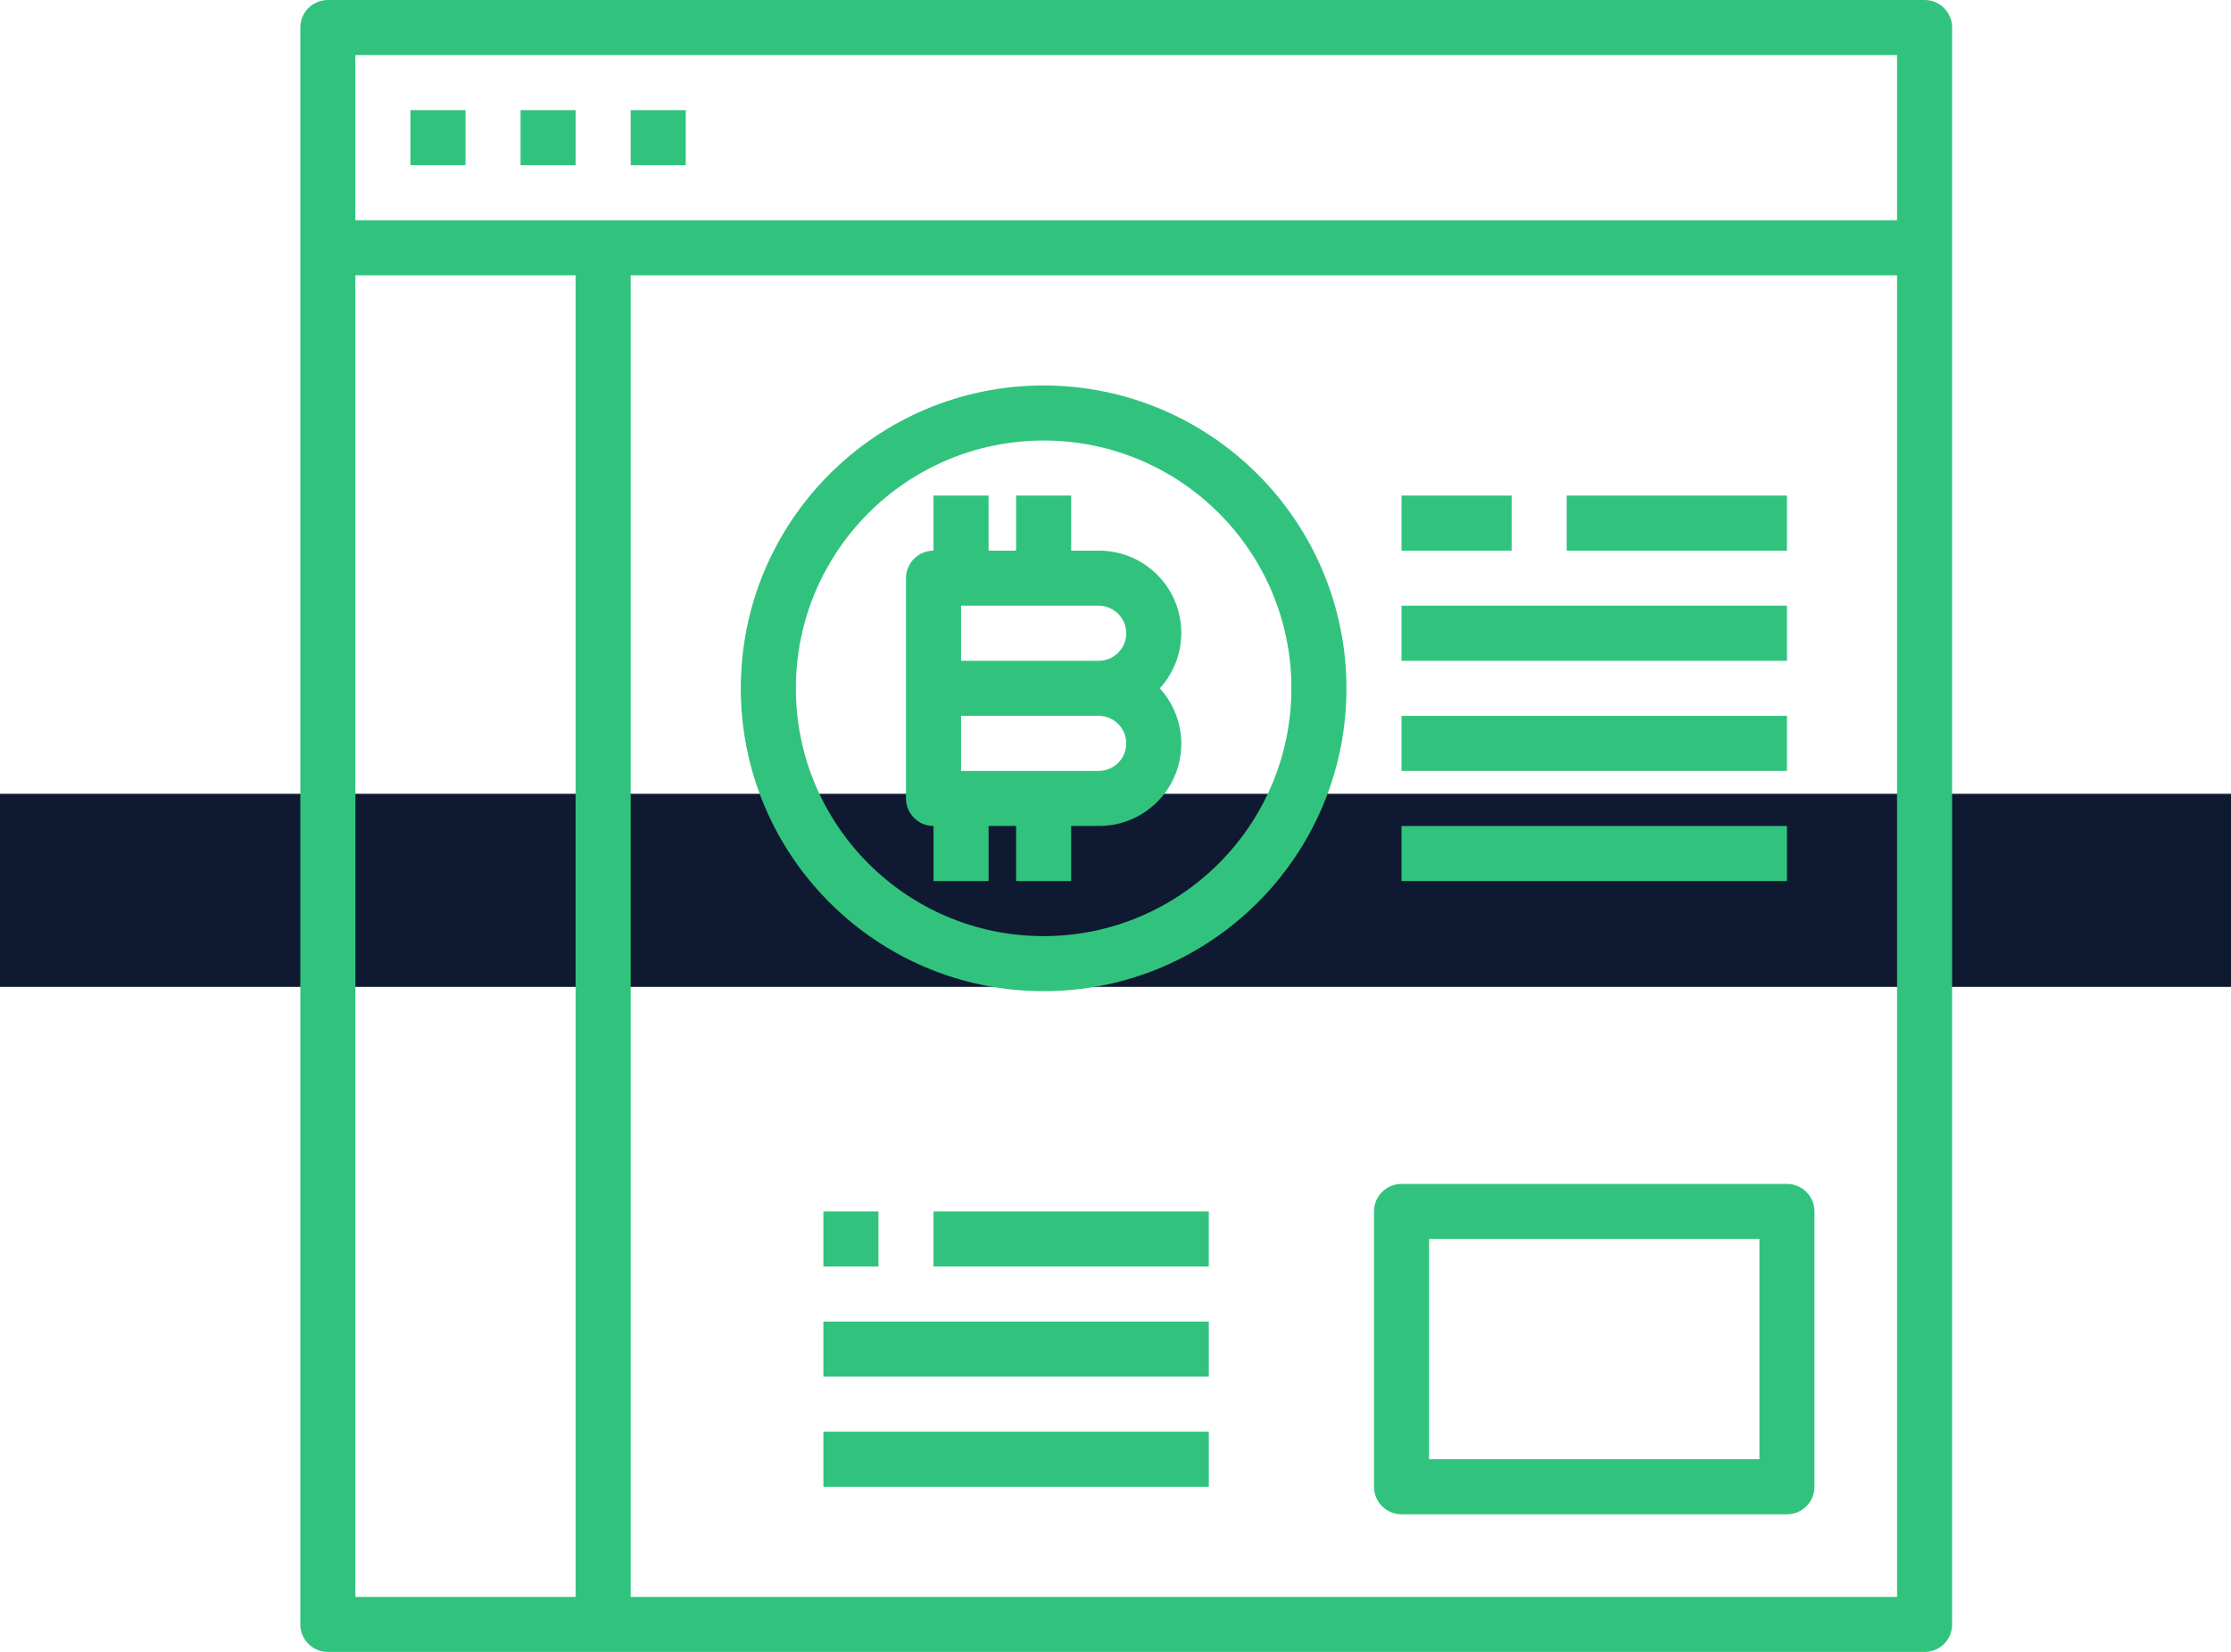
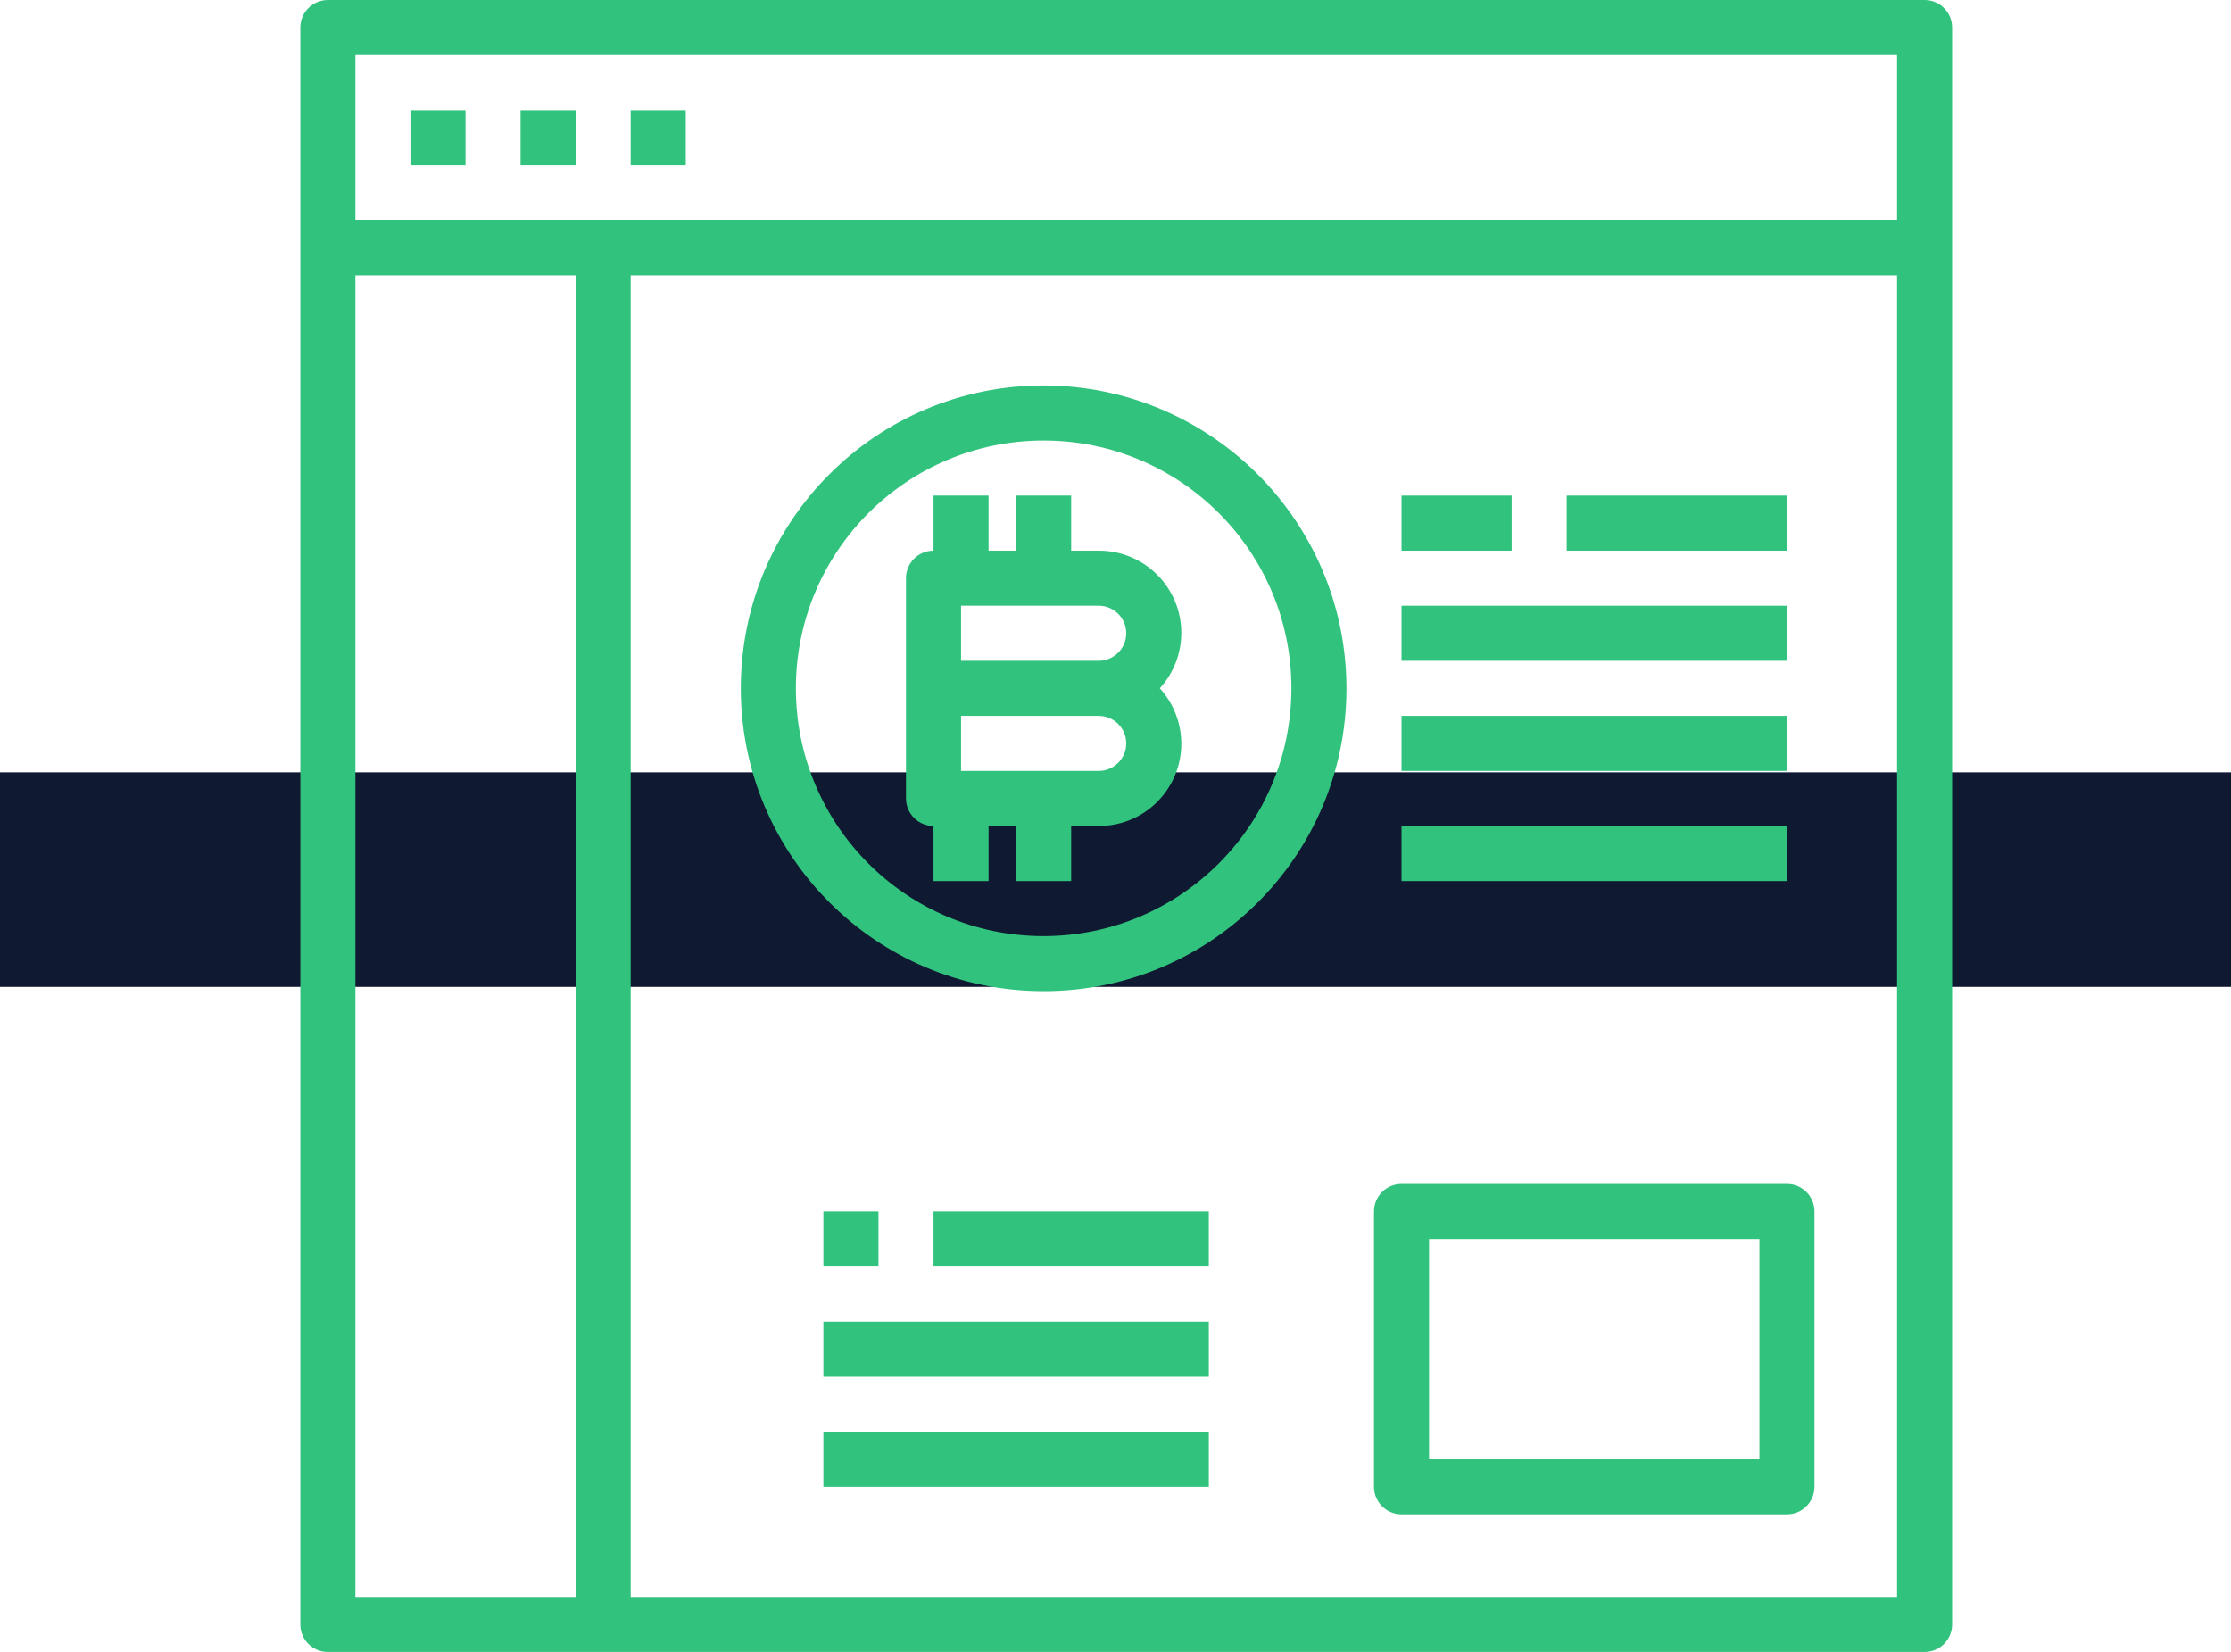
<svg xmlns="http://www.w3.org/2000/svg" width="104" height="77" viewBox="0 0 104 77" fill="none">
-   <rect width="104" height="9" transform="translate(0 37)" fill="url(#paint0_linear)" />
+   <rect width="104" height="10" transform="translate(0 36)" fill="url(#paint0_linear)" />
  <path d="M2.567 0H0V2.567H2.567V0Z" transform="translate(19.1333 5.1333)" fill="#31C37D" />
  <path d="M2.567 0H0V2.567H2.567V0Z" transform="translate(24.2666 5.1333)" fill="#31C37D" />
  <path d="M2.567 0H0V2.567H2.567V0Z" transform="translate(29.3999 5.1333)" fill="#31C37D" />
  <path d="M75.717 0H1.283C0.575 0 0 0.575 0 1.283V75.717C0 76.425 0.575 77 1.283 77H75.717C76.425 77 77 76.425 77 75.717V1.283C77 0.575 76.425 0 75.717 0ZM12.833 74.433H2.567V12.833H12.833V74.433ZM74.433 74.433H15.4V12.833H74.433V74.433ZM74.433 10.267H2.567V2.567H74.433V10.267Z" transform="translate(14)" fill="#31C37D" />
  <path d="M11.832 8.983C13.259 7.419 13.148 4.995 11.584 3.568C10.873 2.92 9.945 2.562 8.983 2.567H7.7V0H5.133V2.567H3.85V0H1.283V2.567C0.575 2.567 0 3.141 0 3.85V14.117C0 14.825 0.575 15.4 1.283 15.4V17.967H3.85V15.4H5.133V17.967H7.7V15.4H8.983C11.1 15.409 12.824 13.701 12.834 11.584C12.838 10.622 12.48 9.694 11.832 8.983ZM8.983 12.833H2.567V10.267H8.983C9.692 10.267 10.267 10.841 10.267 11.55C10.267 12.259 9.692 12.833 8.983 12.833ZM8.983 7.7H2.567V5.133H8.983C9.692 5.133 10.267 5.708 10.267 6.417C10.267 7.125 9.692 7.7 8.983 7.7Z" transform="translate(42.2334 23.1)" fill="#31C37D" />
  <path d="M14.117 0C6.32 0 0 6.32 0 14.117C0 21.913 6.32 28.233 14.117 28.233C21.913 28.233 28.233 21.913 28.233 14.117C28.224 6.324 21.909 0.009 14.117 0ZM14.117 25.667C7.738 25.667 2.567 20.495 2.567 14.117C2.567 7.738 7.738 2.567 14.117 2.567C20.496 2.567 25.667 7.738 25.667 14.117C25.66 20.493 20.493 25.66 14.117 25.667Z" transform="translate(34.5332 17.9667)" fill="#31C37D" />
  <path d="M5.133 0H0V2.567H5.133V0Z" transform="translate(65.3335 23.1)" fill="#31C37D" />
  <path d="M10.267 0H0V2.567H10.267V0Z" transform="translate(73.0332 23.1)" fill="#31C37D" />
  <path d="M17.967 0H0V2.567H17.967V0Z" transform="translate(65.3335 28.2333)" fill="#31C37D" />
  <path d="M17.967 0H0V2.567H17.967V0Z" transform="translate(65.3335 33.3667)" fill="#31C37D" />
  <path d="M17.967 0H0V2.567H17.967V0Z" transform="translate(65.3335 38.5)" fill="#31C37D" />
  <path d="M19.25 0H1.283C0.575 0 0 0.575 0 1.283V14.117C0 14.825 0.575 15.4 1.283 15.4H19.25C19.959 15.4 20.533 14.825 20.533 14.117V1.283C20.533 0.575 19.959 0 19.25 0ZM17.967 12.833H2.567V2.567H17.967V12.833Z" transform="translate(64.05 55.1833)" fill="#31C37D" />
  <path d="M2.567 0H0V2.567H2.567V0Z" transform="translate(38.3833 56.4667)" fill="#31C37D" />
  <path d="M12.833 0H0V2.567H12.833V0Z" transform="translate(43.5166 56.4667)" fill="#31C37D" />
  <path d="M17.967 0H0V2.567H17.967V0Z" transform="translate(38.3833 61.6)" fill="#31C37D" />
  <path d="M17.967 0H0V2.567H17.967V0Z" transform="translate(38.3833 66.7333)" fill="#31C37D" />
  <defs>
-     <linearGradient id="paint0_linear" x2="1" gradientUnits="userSpaceOnUse" gradientTransform="translate(104) scale(104 9) rotate(90)">
+     <linearGradient id="paint0_linear" x2="1" gradientUnits="userSpaceOnUse" gradientTransform="translate(104) scale(104 10) rotate(90)">
      <stop stop-color="#0F1931" />
      <stop offset="1" stop-color="#0F1931" />
    </linearGradient>
  </defs>
</svg>
